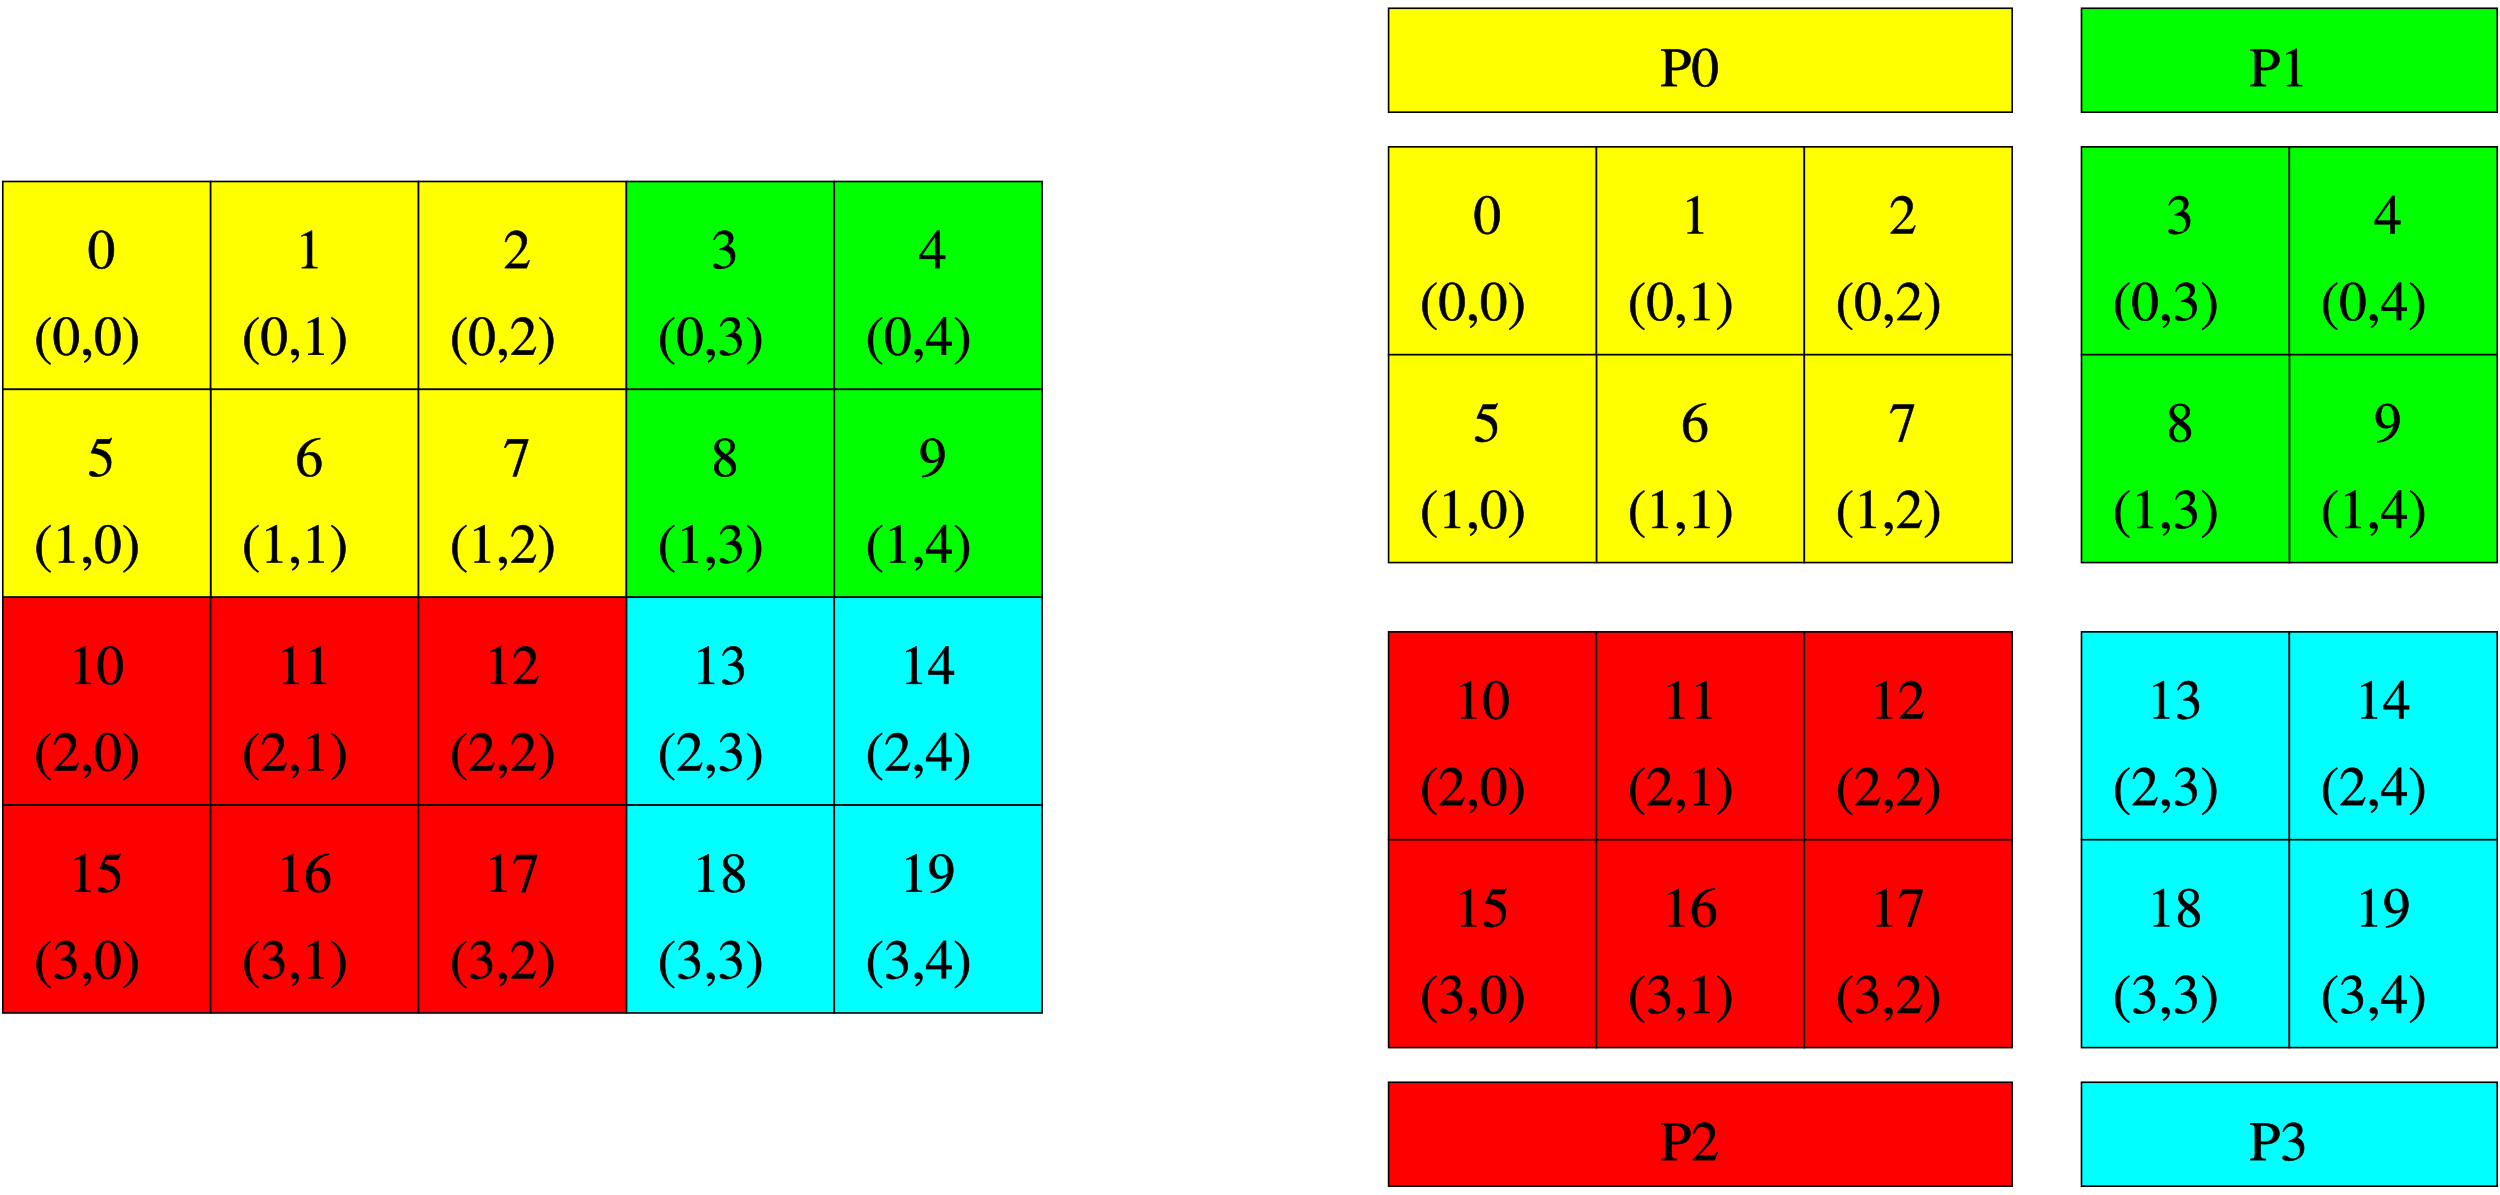
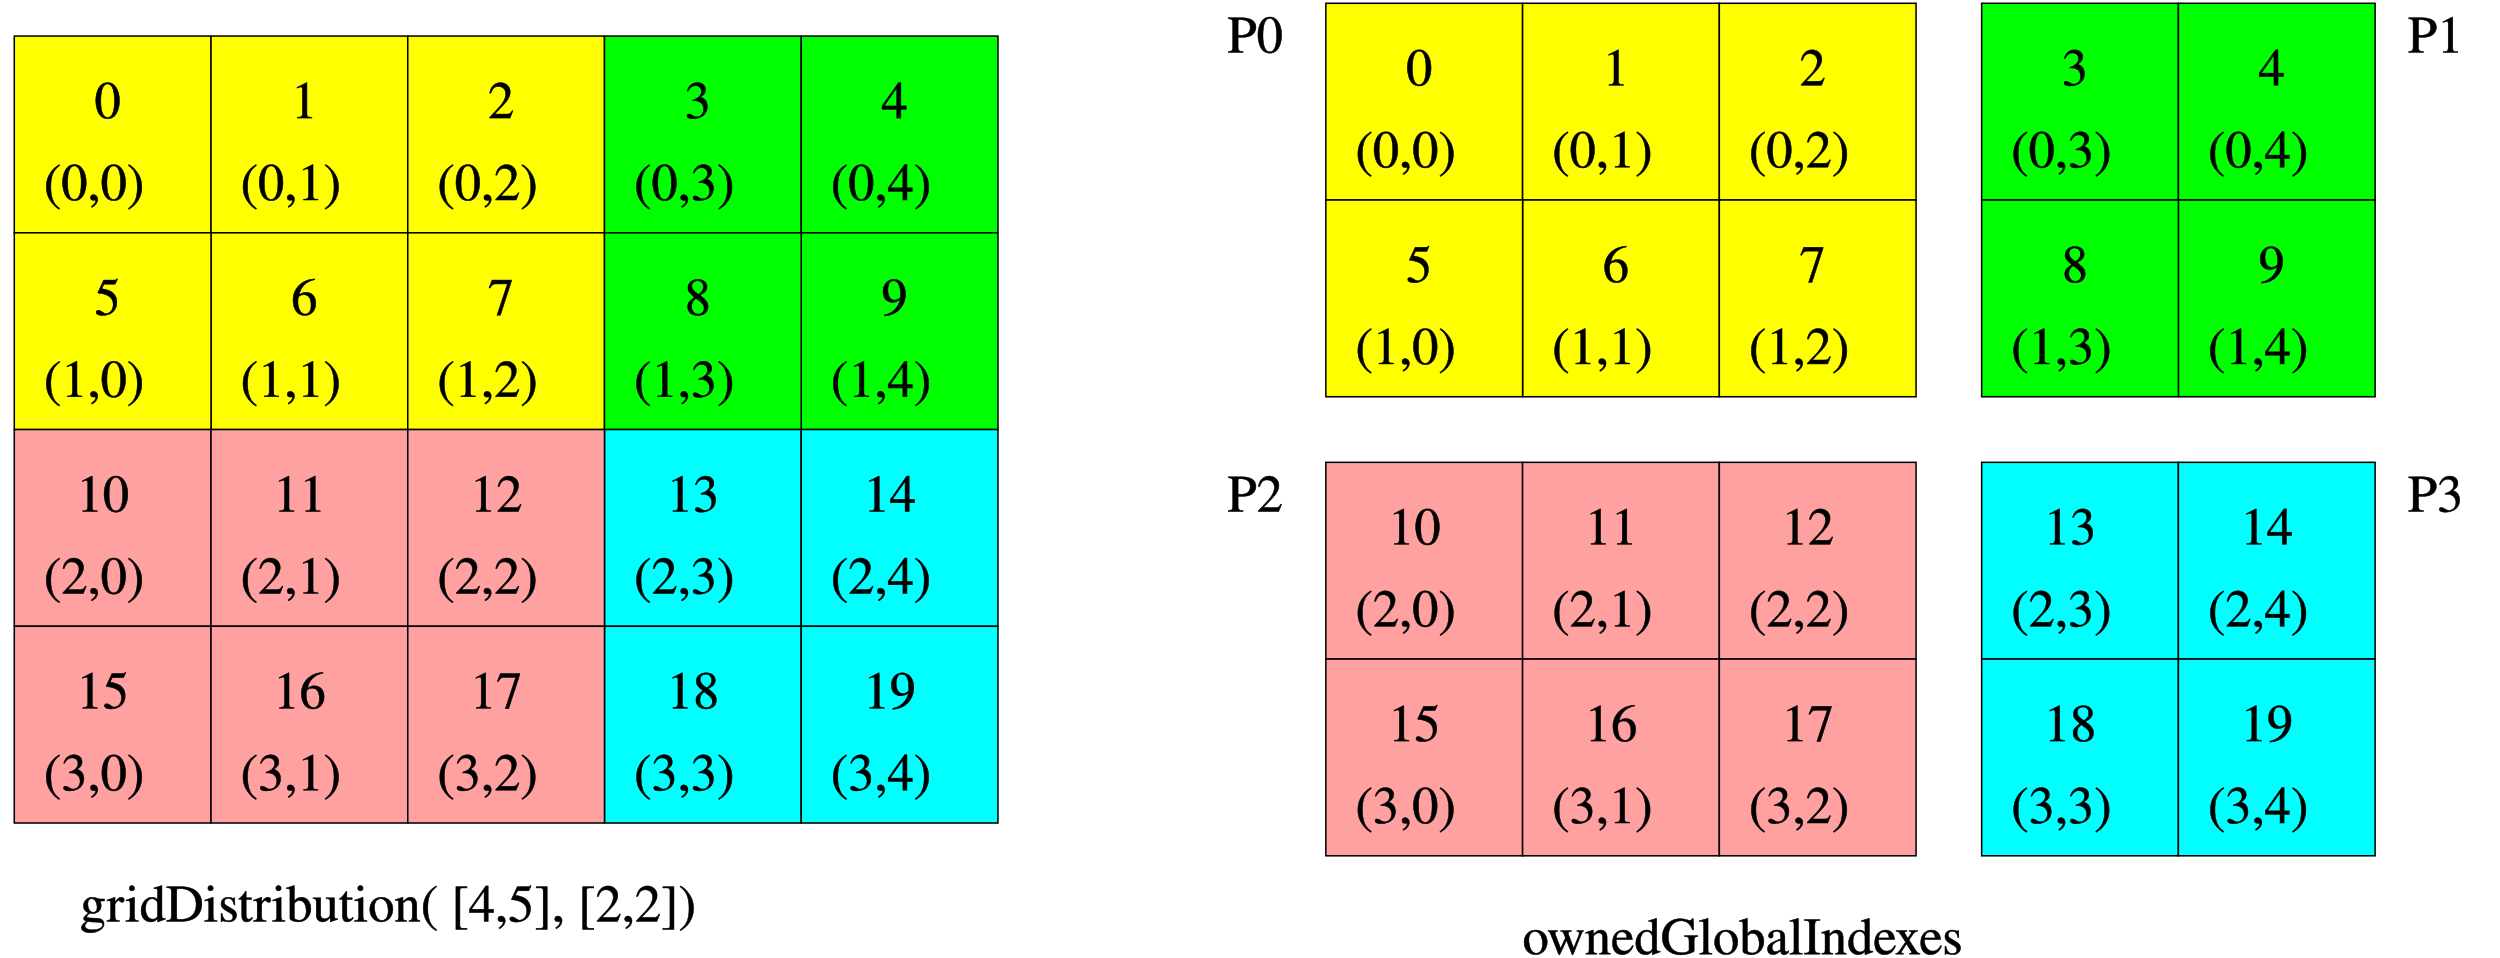
- <svg xmlns="http://www.w3.org/2000/svg" width="9.0in" height="4.3in" viewBox="2388 6438 10824 5124">
+ <svg xmlns="http://www.w3.org/2000/svg" width="9.4in" height="3.6in" viewBox="2388 7035 11330 4380">
  <g style="stroke-width:.025in; stroke:black; fill:none">
    <rect x="2400" y="7200" width="900" height="900" rx="0" style="stroke:#000000;stroke-width:7; stroke-linejoin:miter; stroke-linecap:butt; fill:#ffff00; " />
    <rect x="3300" y="7200" width="900" height="900" rx="0" style="stroke:#000000;stroke-width:7; stroke-linejoin:miter; stroke-linecap:butt; fill:#ffff00; " />
    <rect x="4200" y="7200" width="900" height="900" rx="0" style="stroke:#000000;stroke-width:7; stroke-linejoin:miter; stroke-linecap:butt; fill:#ffff00; " />
    <rect x="3300" y="8100" width="900" height="900" rx="0" style="stroke:#000000;stroke-width:7; stroke-linejoin:miter; stroke-linecap:butt; fill:#ffff00; " />
    <rect x="2400" y="8100" width="900" height="900" rx="0" style="stroke:#000000;stroke-width:7; stroke-linejoin:miter; stroke-linecap:butt; fill:#ffff00; " />
    <rect x="4200" y="8100" width="900" height="900" rx="0" style="stroke:#000000;stroke-width:7; stroke-linejoin:miter; stroke-linecap:butt; fill:#ffff00; " />
    <text xml:space="preserve" x="2535" y="7950" stroke="#000000" fill="#000000" font-family="Times" font-style="normal" font-weight="normal" font-size="240" text-anchor="start">(0,0)</text>
    <text xml:space="preserve" x="2767" y="7575" stroke="#000000" fill="#000000" font-family="Times" font-style="normal" font-weight="normal" font-size="240" text-anchor="start">0</text>
    <text xml:space="preserve" x="3435" y="7950" stroke="#000000" fill="#000000" font-family="Times" font-style="normal" font-weight="normal" font-size="240" text-anchor="start">(0,1)</text>
    <text xml:space="preserve" x="3667" y="7575" stroke="#000000" fill="#000000" font-family="Times" font-style="normal" font-weight="normal" font-size="240" text-anchor="start">1</text>
    <text xml:space="preserve" x="4335" y="7950" stroke="#000000" fill="#000000" font-family="Times" font-style="normal" font-weight="normal" font-size="240" text-anchor="start">(0,2)</text>
    <text xml:space="preserve" x="4567" y="7575" stroke="#000000" fill="#000000" font-family="Times" font-style="normal" font-weight="normal" font-size="240" text-anchor="start">2</text>
    <text xml:space="preserve" x="3435" y="8850" stroke="#000000" fill="#000000" font-family="Times" font-style="normal" font-weight="normal" font-size="240" text-anchor="start">(1,1)</text>
    <text xml:space="preserve" x="3667" y="8475" stroke="#000000" fill="#000000" font-family="Times" font-style="normal" font-weight="normal" font-size="240" text-anchor="start">6</text>
    <text xml:space="preserve" x="2535" y="8850" stroke="#000000" fill="#000000" font-family="Times" font-style="normal" font-weight="normal" font-size="240" text-anchor="start">(1,0)</text>
    <text xml:space="preserve" x="2767" y="8475" stroke="#000000" fill="#000000" font-family="Times" font-style="normal" font-weight="normal" font-size="240" text-anchor="start">5</text>
    <text xml:space="preserve" x="4335" y="8850" stroke="#000000" fill="#000000" font-family="Times" font-style="normal" font-weight="normal" font-size="240" text-anchor="start">(1,2)</text>
    <text xml:space="preserve" x="4567" y="8475" stroke="#000000" fill="#000000" font-family="Times" font-style="normal" font-weight="normal" font-size="240" text-anchor="start">7</text>
    <rect x="5100" y="7200" width="900" height="900" rx="0" style="stroke:#000000;stroke-width:7; stroke-linejoin:miter; stroke-linecap:butt; fill:#00ff00; " />
    <rect x="6000" y="7200" width="900" height="900" rx="0" style="stroke:#000000;stroke-width:7; stroke-linejoin:miter; stroke-linecap:butt; fill:#00ff00; " />
    <rect x="6000" y="8100" width="900" height="900" rx="0" style="stroke:#000000;stroke-width:7; stroke-linejoin:miter; stroke-linecap:butt; fill:#00ff00; " />
    <rect x="5100" y="8100" width="900" height="900" rx="0" style="stroke:#000000;stroke-width:7; stroke-linejoin:miter; stroke-linecap:butt; fill:#00ff00; " />
    <text xml:space="preserve" x="5235" y="7950" stroke="#000000" fill="#000000" font-family="Times" font-style="normal" font-weight="normal" font-size="240" text-anchor="start">(0,3)</text>
    <text xml:space="preserve" x="5467" y="7575" stroke="#000000" fill="#000000" font-family="Times" font-style="normal" font-weight="normal" font-size="240" text-anchor="start">3</text>
    <text xml:space="preserve" x="6135" y="7950" stroke="#000000" fill="#000000" font-family="Times" font-style="normal" font-weight="normal" font-size="240" text-anchor="start">(0,4)</text>
    <text xml:space="preserve" x="6367" y="7575" stroke="#000000" fill="#000000" font-family="Times" font-style="normal" font-weight="normal" font-size="240" text-anchor="start">4</text>
    <text xml:space="preserve" x="6135" y="8850" stroke="#000000" fill="#000000" font-family="Times" font-style="normal" font-weight="normal" font-size="240" text-anchor="start">(1,4)</text>
    <text xml:space="preserve" x="6367" y="8475" stroke="#000000" fill="#000000" font-family="Times" font-style="normal" font-weight="normal" font-size="240" text-anchor="start">9</text>
    <text xml:space="preserve" x="5235" y="8850" stroke="#000000" fill="#000000" font-family="Times" font-style="normal" font-weight="normal" font-size="240" text-anchor="start">(1,3)</text>
    <text xml:space="preserve" x="5467" y="8475" stroke="#000000" fill="#000000" font-family="Times" font-style="normal" font-weight="normal" font-size="240" text-anchor="start">8</text>
    <rect x="5100" y="9000" width="900" height="900" rx="0" style="stroke:#000000;stroke-width:7; stroke-linejoin:miter; stroke-linecap:butt; fill:#00ffff; " />
    <text xml:space="preserve" x="5235" y="9750" stroke="#000000" fill="#000000" font-family="Times" font-style="normal" font-weight="normal" font-size="240" text-anchor="start">(2,3)</text>
    <text xml:space="preserve" x="5385" y="9375" stroke="#000000" fill="#000000" font-family="Times" font-style="normal" font-weight="normal" font-size="240" text-anchor="start">13</text>
    <rect x="6000" y="9000" width="900" height="900" rx="0" style="stroke:#000000;stroke-width:7; stroke-linejoin:miter; stroke-linecap:butt; fill:#00ffff; " />
    <text xml:space="preserve" x="6135" y="9750" stroke="#000000" fill="#000000" font-family="Times" font-style="normal" font-weight="normal" font-size="240" text-anchor="start">(2,4)</text>
    <text xml:space="preserve" x="6285" y="9375" stroke="#000000" fill="#000000" font-family="Times" font-style="normal" font-weight="normal" font-size="240" text-anchor="start">14</text>
    <rect x="5100" y="9900" width="900" height="900" rx="0" style="stroke:#000000;stroke-width:7; stroke-linejoin:miter; stroke-linecap:butt; fill:#00ffff; " />
    <text xml:space="preserve" x="5235" y="10650" stroke="#000000" fill="#000000" font-family="Times" font-style="normal" font-weight="normal" font-size="240" text-anchor="start">(3,3)</text>
    <text xml:space="preserve" x="5385" y="10275" stroke="#000000" fill="#000000" font-family="Times" font-style="normal" font-weight="normal" font-size="240" text-anchor="start">18</text>
    <rect x="6000" y="9900" width="900" height="900" rx="0" style="stroke:#000000;stroke-width:7; stroke-linejoin:miter; stroke-linecap:butt; fill:#00ffff; " />
    <text xml:space="preserve" x="6135" y="10650" stroke="#000000" fill="#000000" font-family="Times" font-style="normal" font-weight="normal" font-size="240" text-anchor="start">(3,4)</text>
    <text xml:space="preserve" x="6285" y="10275" stroke="#000000" fill="#000000" font-family="Times" font-style="normal" font-weight="normal" font-size="240" text-anchor="start">19</text>
    <rect x="8400" y="7050" width="900" height="900" rx="0" style="stroke:#000000;stroke-width:7; stroke-linejoin:miter; stroke-linecap:butt; fill:#ffff00; " />
    <rect x="9300" y="7050" width="900" height="900" rx="0" style="stroke:#000000;stroke-width:7; stroke-linejoin:miter; stroke-linecap:butt; fill:#ffff00; " />
    <rect x="10200" y="7050" width="900" height="900" rx="0" style="stroke:#000000;stroke-width:7; stroke-linejoin:miter; stroke-linecap:butt; fill:#ffff00; " />
    <rect x="9300" y="7950" width="900" height="900" rx="0" style="stroke:#000000;stroke-width:7; stroke-linejoin:miter; stroke-linecap:butt; fill:#ffff00; " />
    <rect x="8400" y="7950" width="900" height="900" rx="0" style="stroke:#000000;stroke-width:7; stroke-linejoin:miter; stroke-linecap:butt; fill:#ffff00; " />
    <rect x="10200" y="7950" width="900" height="900" rx="0" style="stroke:#000000;stroke-width:7; stroke-linejoin:miter; stroke-linecap:butt; fill:#ffff00; " />
    <text xml:space="preserve" x="8535" y="7800" stroke="#000000" fill="#000000" font-family="Times" font-style="normal" font-weight="normal" font-size="240" text-anchor="start">(0,0)</text>
    <text xml:space="preserve" x="8767" y="7425" stroke="#000000" fill="#000000" font-family="Times" font-style="normal" font-weight="normal" font-size="240" text-anchor="start">0</text>
    <text xml:space="preserve" x="9435" y="7800" stroke="#000000" fill="#000000" font-family="Times" font-style="normal" font-weight="normal" font-size="240" text-anchor="start">(0,1)</text>
    <text xml:space="preserve" x="9667" y="7425" stroke="#000000" fill="#000000" font-family="Times" font-style="normal" font-weight="normal" font-size="240" text-anchor="start">1</text>
    <text xml:space="preserve" x="10335" y="7800" stroke="#000000" fill="#000000" font-family="Times" font-style="normal" font-weight="normal" font-size="240" text-anchor="start">(0,2)</text>
    <text xml:space="preserve" x="10567" y="7425" stroke="#000000" fill="#000000" font-family="Times" font-style="normal" font-weight="normal" font-size="240" text-anchor="start">2</text>
    <text xml:space="preserve" x="9435" y="8700" stroke="#000000" fill="#000000" font-family="Times" font-style="normal" font-weight="normal" font-size="240" text-anchor="start">(1,1)</text>
    <text xml:space="preserve" x="9667" y="8325" stroke="#000000" fill="#000000" font-family="Times" font-style="normal" font-weight="normal" font-size="240" text-anchor="start">6</text>
    <text xml:space="preserve" x="8535" y="8700" stroke="#000000" fill="#000000" font-family="Times" font-style="normal" font-weight="normal" font-size="240" text-anchor="start">(1,0)</text>
    <text xml:space="preserve" x="8767" y="8325" stroke="#000000" fill="#000000" font-family="Times" font-style="normal" font-weight="normal" font-size="240" text-anchor="start">5</text>
    <text xml:space="preserve" x="10335" y="8700" stroke="#000000" fill="#000000" font-family="Times" font-style="normal" font-weight="normal" font-size="240" text-anchor="start">(1,2)</text>
    <text xml:space="preserve" x="10567" y="8325" stroke="#000000" fill="#000000" font-family="Times" font-style="normal" font-weight="normal" font-size="240" text-anchor="start">7</text>
-     <rect x="2400" y="9000" width="900" height="900" rx="0" style="stroke:#000000;stroke-width:7; stroke-linejoin:miter; stroke-linecap:butt; fill:#ff0000; " />
+     <rect x="2400" y="9000" width="900" height="900" rx="0" style="stroke:#000000;stroke-width:7; stroke-linejoin:miter; stroke-linecap:butt; fill:#ffa1a1; " />
    <text xml:space="preserve" x="2535" y="9750" stroke="#000000" fill="#000000" font-family="Times" font-style="normal" font-weight="normal" font-size="240" text-anchor="start">(2,0)</text>
    <text xml:space="preserve" x="2685" y="9375" stroke="#000000" fill="#000000" font-family="Times" font-style="normal" font-weight="normal" font-size="240" text-anchor="start">10</text>
-     <rect x="3300" y="9000" width="900" height="900" rx="0" style="stroke:#000000;stroke-width:7; stroke-linejoin:miter; stroke-linecap:butt; fill:#ff0000; " />
+     <rect x="3300" y="9000" width="900" height="900" rx="0" style="stroke:#000000;stroke-width:7; stroke-linejoin:miter; stroke-linecap:butt; fill:#ffa1a1; " />
    <text xml:space="preserve" x="3435" y="9750" stroke="#000000" fill="#000000" font-family="Times" font-style="normal" font-weight="normal" font-size="240" text-anchor="start">(2,1)</text>
    <text xml:space="preserve" x="3585" y="9375" stroke="#000000" fill="#000000" font-family="Times" font-style="normal" font-weight="normal" font-size="240" text-anchor="start">11</text>
-     <rect x="4200" y="9000" width="900" height="900" rx="0" style="stroke:#000000;stroke-width:7; stroke-linejoin:miter; stroke-linecap:butt; fill:#ff0000; " />
+     <rect x="4200" y="9000" width="900" height="900" rx="0" style="stroke:#000000;stroke-width:7; stroke-linejoin:miter; stroke-linecap:butt; fill:#ffa1a1; " />
    <text xml:space="preserve" x="4335" y="9750" stroke="#000000" fill="#000000" font-family="Times" font-style="normal" font-weight="normal" font-size="240" text-anchor="start">(2,2)</text>
    <text xml:space="preserve" x="4485" y="9375" stroke="#000000" fill="#000000" font-family="Times" font-style="normal" font-weight="normal" font-size="240" text-anchor="start">12</text>
-     <rect x="2400" y="9900" width="900" height="900" rx="0" style="stroke:#000000;stroke-width:7; stroke-linejoin:miter; stroke-linecap:butt; fill:#ff0000; " />
+     <rect x="2400" y="9900" width="900" height="900" rx="0" style="stroke:#000000;stroke-width:7; stroke-linejoin:miter; stroke-linecap:butt; fill:#ffa1a1; " />
    <text xml:space="preserve" x="2535" y="10650" stroke="#000000" fill="#000000" font-family="Times" font-style="normal" font-weight="normal" font-size="240" text-anchor="start">(3,0)</text>
    <text xml:space="preserve" x="2685" y="10275" stroke="#000000" fill="#000000" font-family="Times" font-style="normal" font-weight="normal" font-size="240" text-anchor="start">15</text>
-     <rect x="3300" y="9900" width="900" height="900" rx="0" style="stroke:#000000;stroke-width:7; stroke-linejoin:miter; stroke-linecap:butt; fill:#ff0000; " />
+     <rect x="3300" y="9900" width="900" height="900" rx="0" style="stroke:#000000;stroke-width:7; stroke-linejoin:miter; stroke-linecap:butt; fill:#ffa1a1; " />
    <text xml:space="preserve" x="3435" y="10650" stroke="#000000" fill="#000000" font-family="Times" font-style="normal" font-weight="normal" font-size="240" text-anchor="start">(3,1)</text>
    <text xml:space="preserve" x="3585" y="10275" stroke="#000000" fill="#000000" font-family="Times" font-style="normal" font-weight="normal" font-size="240" text-anchor="start">16</text>
-     <rect x="4200" y="9900" width="900" height="900" rx="0" style="stroke:#000000;stroke-width:7; stroke-linejoin:miter; stroke-linecap:butt; fill:#ff0000; " />
+     <rect x="4200" y="9900" width="900" height="900" rx="0" style="stroke:#000000;stroke-width:7; stroke-linejoin:miter; stroke-linecap:butt; fill:#ffa1a1; " />
    <text xml:space="preserve" x="4335" y="10650" stroke="#000000" fill="#000000" font-family="Times" font-style="normal" font-weight="normal" font-size="240" text-anchor="start">(3,2)</text>
    <text xml:space="preserve" x="4485" y="10275" stroke="#000000" fill="#000000" font-family="Times" font-style="normal" font-weight="normal" font-size="240" text-anchor="start">17</text>
    <rect x="11400" y="9150" width="900" height="900" rx="0" style="stroke:#000000;stroke-width:7; stroke-linejoin:miter; stroke-linecap:butt; fill:#00ffff; " />
    <text xml:space="preserve" x="11535" y="9900" stroke="#000000" fill="#000000" font-family="Times" font-style="normal" font-weight="normal" font-size="240" text-anchor="start">(2,3)</text>
    <text xml:space="preserve" x="11685" y="9525" stroke="#000000" fill="#000000" font-family="Times" font-style="normal" font-weight="normal" font-size="240" text-anchor="start">13</text>
    <rect x="12300" y="9150" width="900" height="900" rx="0" style="stroke:#000000;stroke-width:7; stroke-linejoin:miter; stroke-linecap:butt; fill:#00ffff; " />
    <text xml:space="preserve" x="12435" y="9900" stroke="#000000" fill="#000000" font-family="Times" font-style="normal" font-weight="normal" font-size="240" text-anchor="start">(2,4)</text>
    <text xml:space="preserve" x="12585" y="9525" stroke="#000000" fill="#000000" font-family="Times" font-style="normal" font-weight="normal" font-size="240" text-anchor="start">14</text>
    <rect x="11400" y="10050" width="900" height="900" rx="0" style="stroke:#000000;stroke-width:7; stroke-linejoin:miter; stroke-linecap:butt; fill:#00ffff; " />
    <text xml:space="preserve" x="11535" y="10800" stroke="#000000" fill="#000000" font-family="Times" font-style="normal" font-weight="normal" font-size="240" text-anchor="start">(3,3)</text>
    <text xml:space="preserve" x="11685" y="10425" stroke="#000000" fill="#000000" font-family="Times" font-style="normal" font-weight="normal" font-size="240" text-anchor="start">18</text>
    <rect x="12300" y="10050" width="900" height="900" rx="0" style="stroke:#000000;stroke-width:7; stroke-linejoin:miter; stroke-linecap:butt; fill:#00ffff; " />
    <text xml:space="preserve" x="12435" y="10800" stroke="#000000" fill="#000000" font-family="Times" font-style="normal" font-weight="normal" font-size="240" text-anchor="start">(3,4)</text>
    <text xml:space="preserve" x="12585" y="10425" stroke="#000000" fill="#000000" font-family="Times" font-style="normal" font-weight="normal" font-size="240" text-anchor="start">19</text>
    <rect x="11400" y="7050" width="900" height="900" rx="0" style="stroke:#000000;stroke-width:7; stroke-linejoin:miter; stroke-linecap:butt; fill:#00ff00; " />
    <rect x="12300" y="7050" width="900" height="900" rx="0" style="stroke:#000000;stroke-width:7; stroke-linejoin:miter; stroke-linecap:butt; fill:#00ff00; " />
    <rect x="12300" y="7950" width="900" height="900" rx="0" style="stroke:#000000;stroke-width:7; stroke-linejoin:miter; stroke-linecap:butt; fill:#00ff00; " />
    <rect x="11400" y="7950" width="900" height="900" rx="0" style="stroke:#000000;stroke-width:7; stroke-linejoin:miter; stroke-linecap:butt; fill:#00ff00; " />
    <text xml:space="preserve" x="11535" y="7800" stroke="#000000" fill="#000000" font-family="Times" font-style="normal" font-weight="normal" font-size="240" text-anchor="start">(0,3)</text>
    <text xml:space="preserve" x="11767" y="7425" stroke="#000000" fill="#000000" font-family="Times" font-style="normal" font-weight="normal" font-size="240" text-anchor="start">3</text>
    <text xml:space="preserve" x="12435" y="7800" stroke="#000000" fill="#000000" font-family="Times" font-style="normal" font-weight="normal" font-size="240" text-anchor="start">(0,4)</text>
    <text xml:space="preserve" x="12667" y="7425" stroke="#000000" fill="#000000" font-family="Times" font-style="normal" font-weight="normal" font-size="240" text-anchor="start">4</text>
    <text xml:space="preserve" x="12435" y="8700" stroke="#000000" fill="#000000" font-family="Times" font-style="normal" font-weight="normal" font-size="240" text-anchor="start">(1,4)</text>
    <text xml:space="preserve" x="12667" y="8325" stroke="#000000" fill="#000000" font-family="Times" font-style="normal" font-weight="normal" font-size="240" text-anchor="start">9</text>
    <text xml:space="preserve" x="11535" y="8700" stroke="#000000" fill="#000000" font-family="Times" font-style="normal" font-weight="normal" font-size="240" text-anchor="start">(1,3)</text>
    <text xml:space="preserve" x="11767" y="8325" stroke="#000000" fill="#000000" font-family="Times" font-style="normal" font-weight="normal" font-size="240" text-anchor="start">8</text>
-     <rect x="8400" y="9150" width="900" height="900" rx="0" style="stroke:#000000;stroke-width:7; stroke-linejoin:miter; stroke-linecap:butt; fill:#ff0000; " />
+     <rect x="8400" y="9150" width="900" height="900" rx="0" style="stroke:#000000;stroke-width:7; stroke-linejoin:miter; stroke-linecap:butt; fill:#ffa1a1; " />
    <text xml:space="preserve" x="8535" y="9900" stroke="#000000" fill="#000000" font-family="Times" font-style="normal" font-weight="normal" font-size="240" text-anchor="start">(2,0)</text>
    <text xml:space="preserve" x="8685" y="9525" stroke="#000000" fill="#000000" font-family="Times" font-style="normal" font-weight="normal" font-size="240" text-anchor="start">10</text>
-     <rect x="9300" y="9150" width="900" height="900" rx="0" style="stroke:#000000;stroke-width:7; stroke-linejoin:miter; stroke-linecap:butt; fill:#ff0000; " />
+     <rect x="9300" y="9150" width="900" height="900" rx="0" style="stroke:#000000;stroke-width:7; stroke-linejoin:miter; stroke-linecap:butt; fill:#ffa1a1; " />
    <text xml:space="preserve" x="9435" y="9900" stroke="#000000" fill="#000000" font-family="Times" font-style="normal" font-weight="normal" font-size="240" text-anchor="start">(2,1)</text>
    <text xml:space="preserve" x="9585" y="9525" stroke="#000000" fill="#000000" font-family="Times" font-style="normal" font-weight="normal" font-size="240" text-anchor="start">11</text>
-     <rect x="10200" y="9150" width="900" height="900" rx="0" style="stroke:#000000;stroke-width:7; stroke-linejoin:miter; stroke-linecap:butt; fill:#ff0000; " />
+     <rect x="10200" y="9150" width="900" height="900" rx="0" style="stroke:#000000;stroke-width:7; stroke-linejoin:miter; stroke-linecap:butt; fill:#ffa1a1; " />
    <text xml:space="preserve" x="10335" y="9900" stroke="#000000" fill="#000000" font-family="Times" font-style="normal" font-weight="normal" font-size="240" text-anchor="start">(2,2)</text>
    <text xml:space="preserve" x="10485" y="9525" stroke="#000000" fill="#000000" font-family="Times" font-style="normal" font-weight="normal" font-size="240" text-anchor="start">12</text>
-     <rect x="8400" y="10050" width="900" height="900" rx="0" style="stroke:#000000;stroke-width:7; stroke-linejoin:miter; stroke-linecap:butt; fill:#ff0000; " />
+     <rect x="8400" y="10050" width="900" height="900" rx="0" style="stroke:#000000;stroke-width:7; stroke-linejoin:miter; stroke-linecap:butt; fill:#ffa1a1; " />
    <text xml:space="preserve" x="8535" y="10800" stroke="#000000" fill="#000000" font-family="Times" font-style="normal" font-weight="normal" font-size="240" text-anchor="start">(3,0)</text>
    <text xml:space="preserve" x="8685" y="10425" stroke="#000000" fill="#000000" font-family="Times" font-style="normal" font-weight="normal" font-size="240" text-anchor="start">15</text>
-     <rect x="9300" y="10050" width="900" height="900" rx="0" style="stroke:#000000;stroke-width:7; stroke-linejoin:miter; stroke-linecap:butt; fill:#ff0000; " />
+     <rect x="9300" y="10050" width="900" height="900" rx="0" style="stroke:#000000;stroke-width:7; stroke-linejoin:miter; stroke-linecap:butt; fill:#ffa1a1; " />
    <text xml:space="preserve" x="9435" y="10800" stroke="#000000" fill="#000000" font-family="Times" font-style="normal" font-weight="normal" font-size="240" text-anchor="start">(3,1)</text>
    <text xml:space="preserve" x="9585" y="10425" stroke="#000000" fill="#000000" font-family="Times" font-style="normal" font-weight="normal" font-size="240" text-anchor="start">16</text>
-     <rect x="10200" y="10050" width="900" height="900" rx="0" style="stroke:#000000;stroke-width:7; stroke-linejoin:miter; stroke-linecap:butt; fill:#ff0000; " />
+     <rect x="10200" y="10050" width="900" height="900" rx="0" style="stroke:#000000;stroke-width:7; stroke-linejoin:miter; stroke-linecap:butt; fill:#ffa1a1; " />
    <text xml:space="preserve" x="10335" y="10800" stroke="#000000" fill="#000000" font-family="Times" font-style="normal" font-weight="normal" font-size="240" text-anchor="start">(3,2)</text>
    <text xml:space="preserve" x="10485" y="10425" stroke="#000000" fill="#000000" font-family="Times" font-style="normal" font-weight="normal" font-size="240" text-anchor="start">17</text>
-     <rect x="11400" y="6450" width="1800" height="450" rx="0" style="stroke:#000000;stroke-width:7; stroke-linejoin:miter; stroke-linecap:butt; fill:#00ff00; " />
-     <text xml:space="preserve" x="12127" y="6787" stroke="#000000" fill="#000000" font-family="Times" font-style="normal" font-weight="normal" font-size="240" text-anchor="start">P1</text>
-     <rect x="8400" y="11100" width="2700" height="450" rx="0" style="stroke:#000000;stroke-width:7; stroke-linejoin:miter; stroke-linecap:butt; fill:#ff0000; " />
-     <text xml:space="preserve" x="9577" y="11437" stroke="#000000" fill="#000000" font-family="Times" font-style="normal" font-weight="normal" font-size="240" text-anchor="start">P2</text>
-     <rect x="11400" y="11100" width="1800" height="450" rx="0" style="stroke:#000000;stroke-width:7; stroke-linejoin:miter; stroke-linecap:butt; fill:#00ffff; " />
-     <text xml:space="preserve" x="12127" y="11437" stroke="#000000" fill="#000000" font-family="Times" font-style="normal" font-weight="normal" font-size="240" text-anchor="start">P3</text>
-     <rect x="8400" y="6450" width="2700" height="450" rx="0" style="stroke:#000000;stroke-width:7; stroke-linejoin:miter; stroke-linecap:butt; fill:#ffff00; " />
-     <text xml:space="preserve" x="9577" y="6787" stroke="#000000" fill="#000000" font-family="Times" font-style="normal" font-weight="normal" font-size="240" text-anchor="start">P0</text>
+     <text xml:space="preserve" x="7950" y="7275" stroke="#000000" fill="#000000" font-family="Times" font-style="normal" font-weight="normal" font-size="240" text-anchor="start">P0</text>
+     <text xml:space="preserve" x="13350" y="7275" stroke="#000000" fill="#000000" font-family="Times" font-style="normal" font-weight="normal" font-size="240" text-anchor="start">P1</text>
+     <text xml:space="preserve" x="13350" y="9375" stroke="#000000" fill="#000000" font-family="Times" font-style="normal" font-weight="normal" font-size="240" text-anchor="start">P3</text>
+     <text xml:space="preserve" x="7950" y="9375" stroke="#000000" fill="#000000" font-family="Times" font-style="normal" font-weight="normal" font-size="240" text-anchor="start">P2</text>
+     <text xml:space="preserve" x="2700" y="11250" stroke="#000000" fill="#000000" font-family="Times" font-style="normal" font-weight="normal" font-size="240" text-anchor="start">gridDistribution( [4,5], [2,2])</text>
+     <text xml:space="preserve" x="9300" y="11400" stroke="#000000" fill="#000000" font-family="Times" font-style="normal" font-weight="normal" font-size="240" text-anchor="start">ownedGlobalIndexes</text>
  </g>
</svg>
